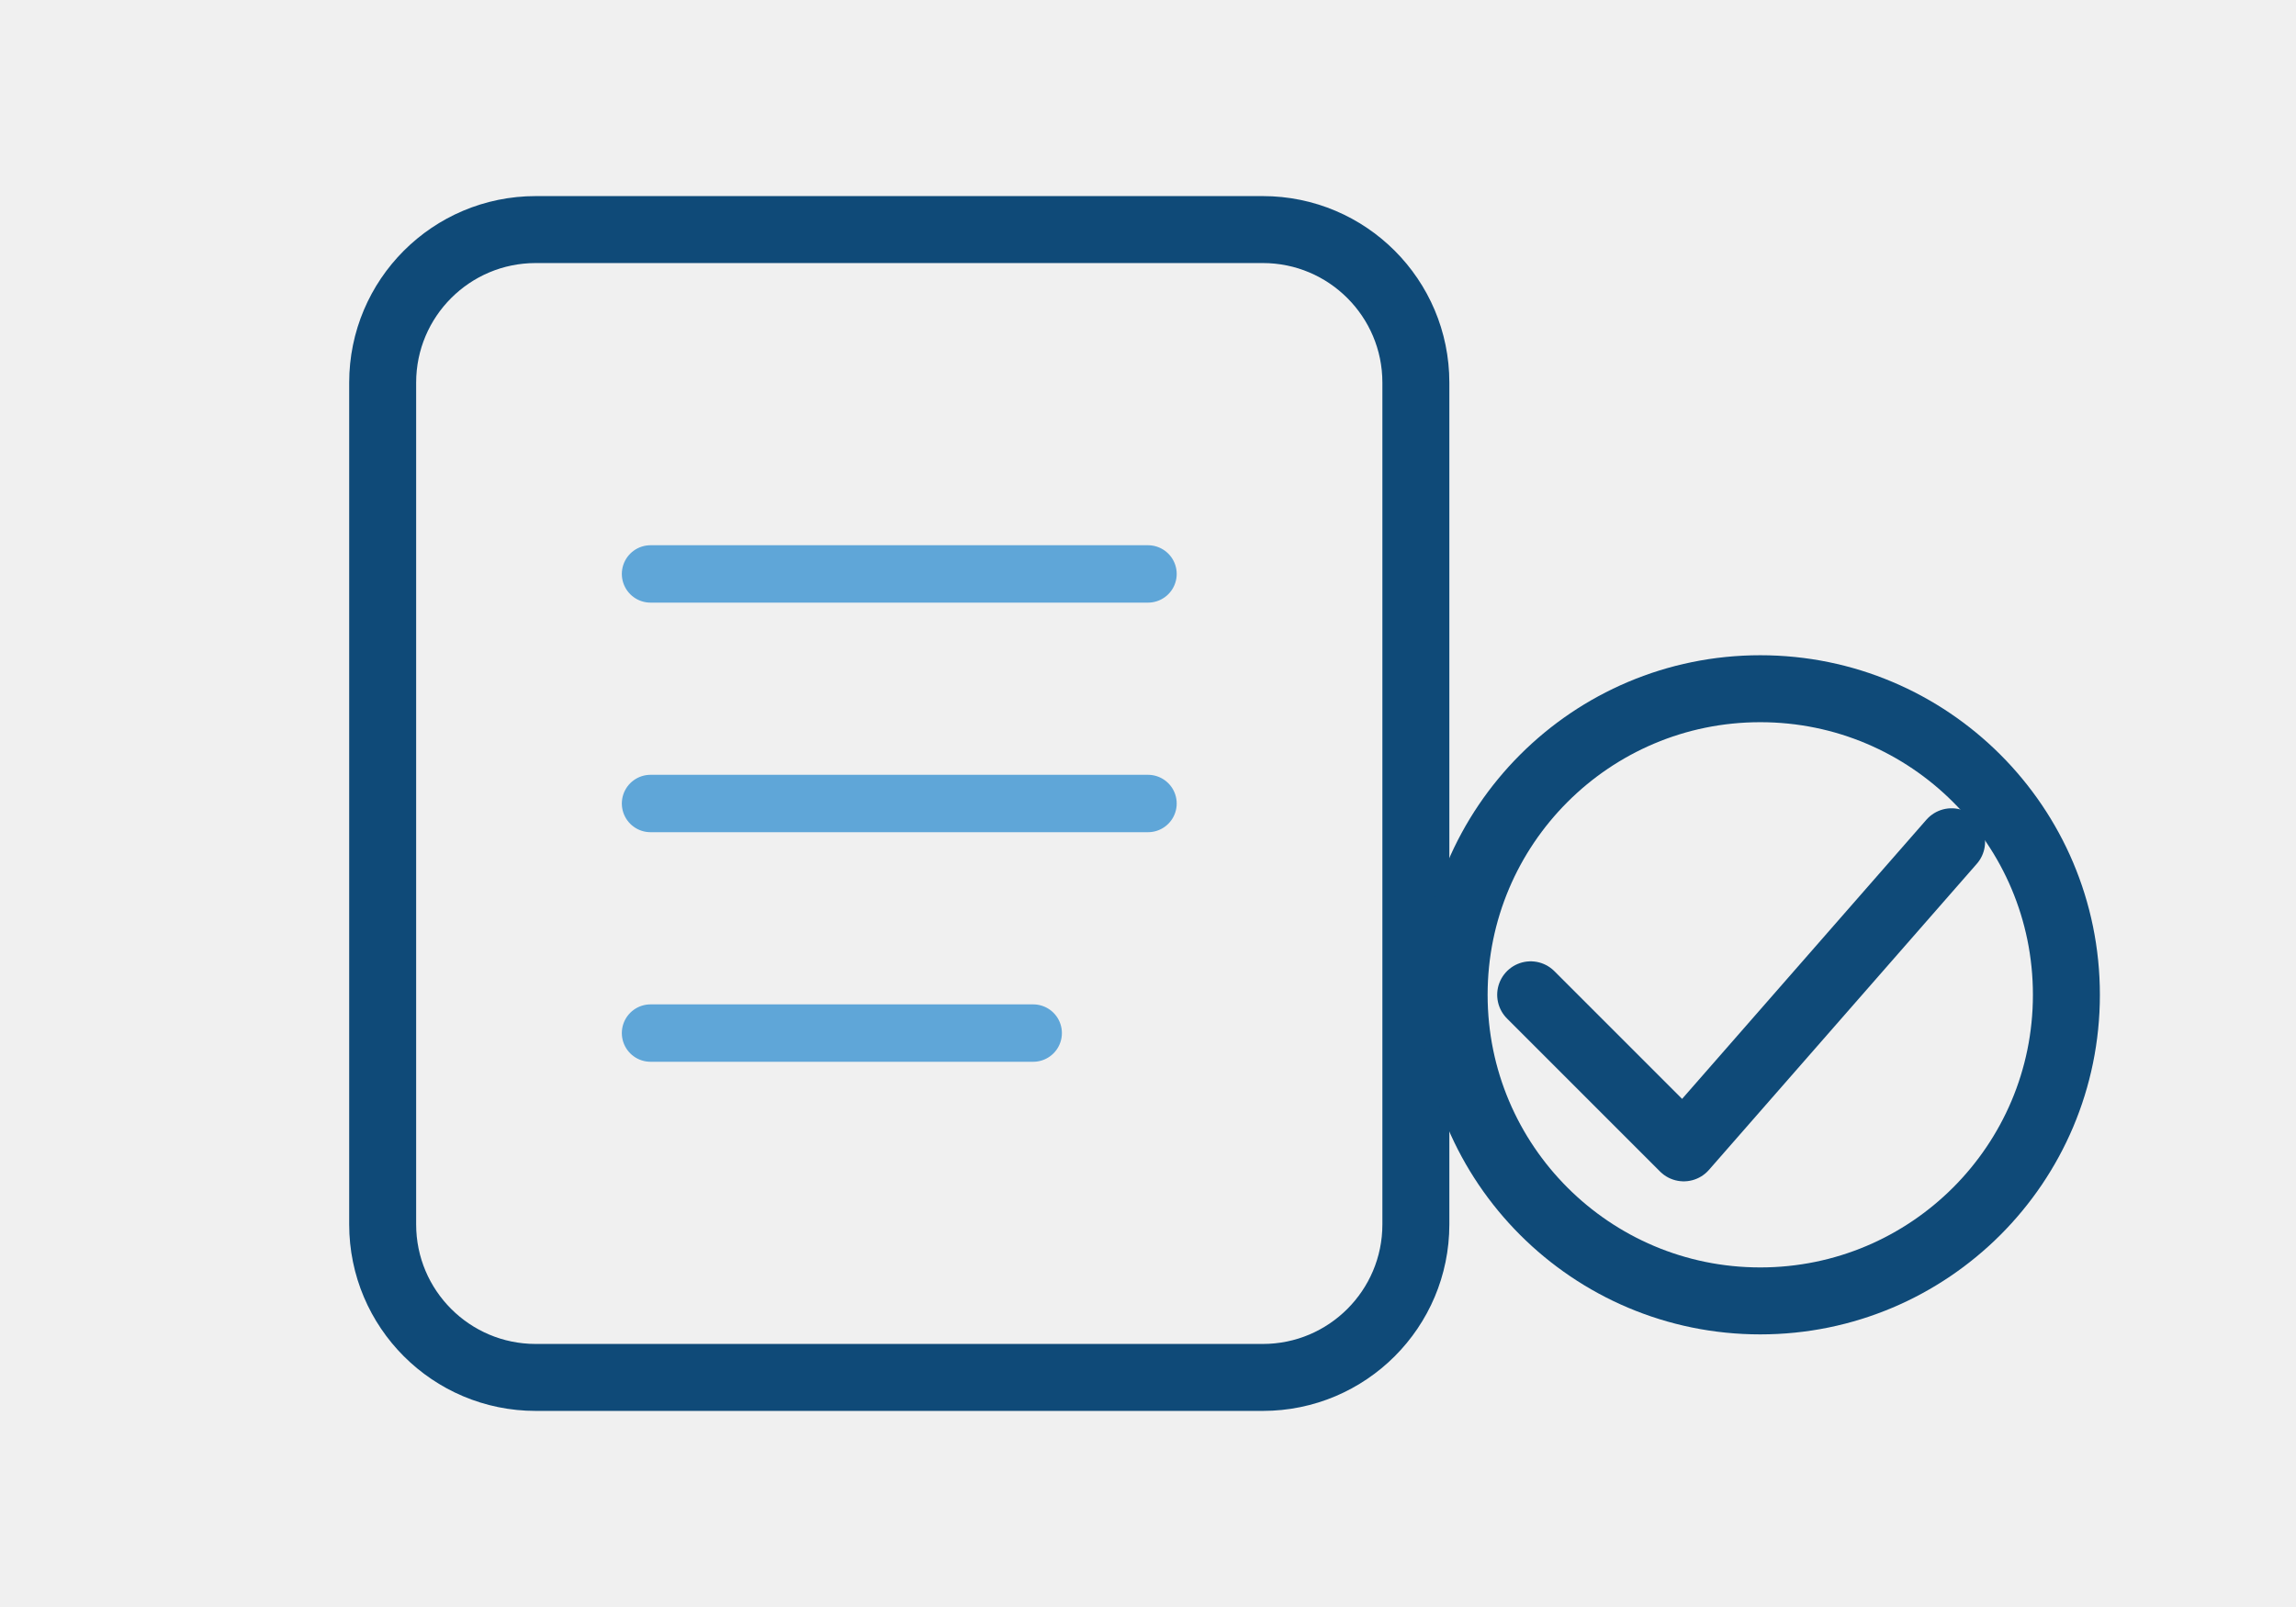
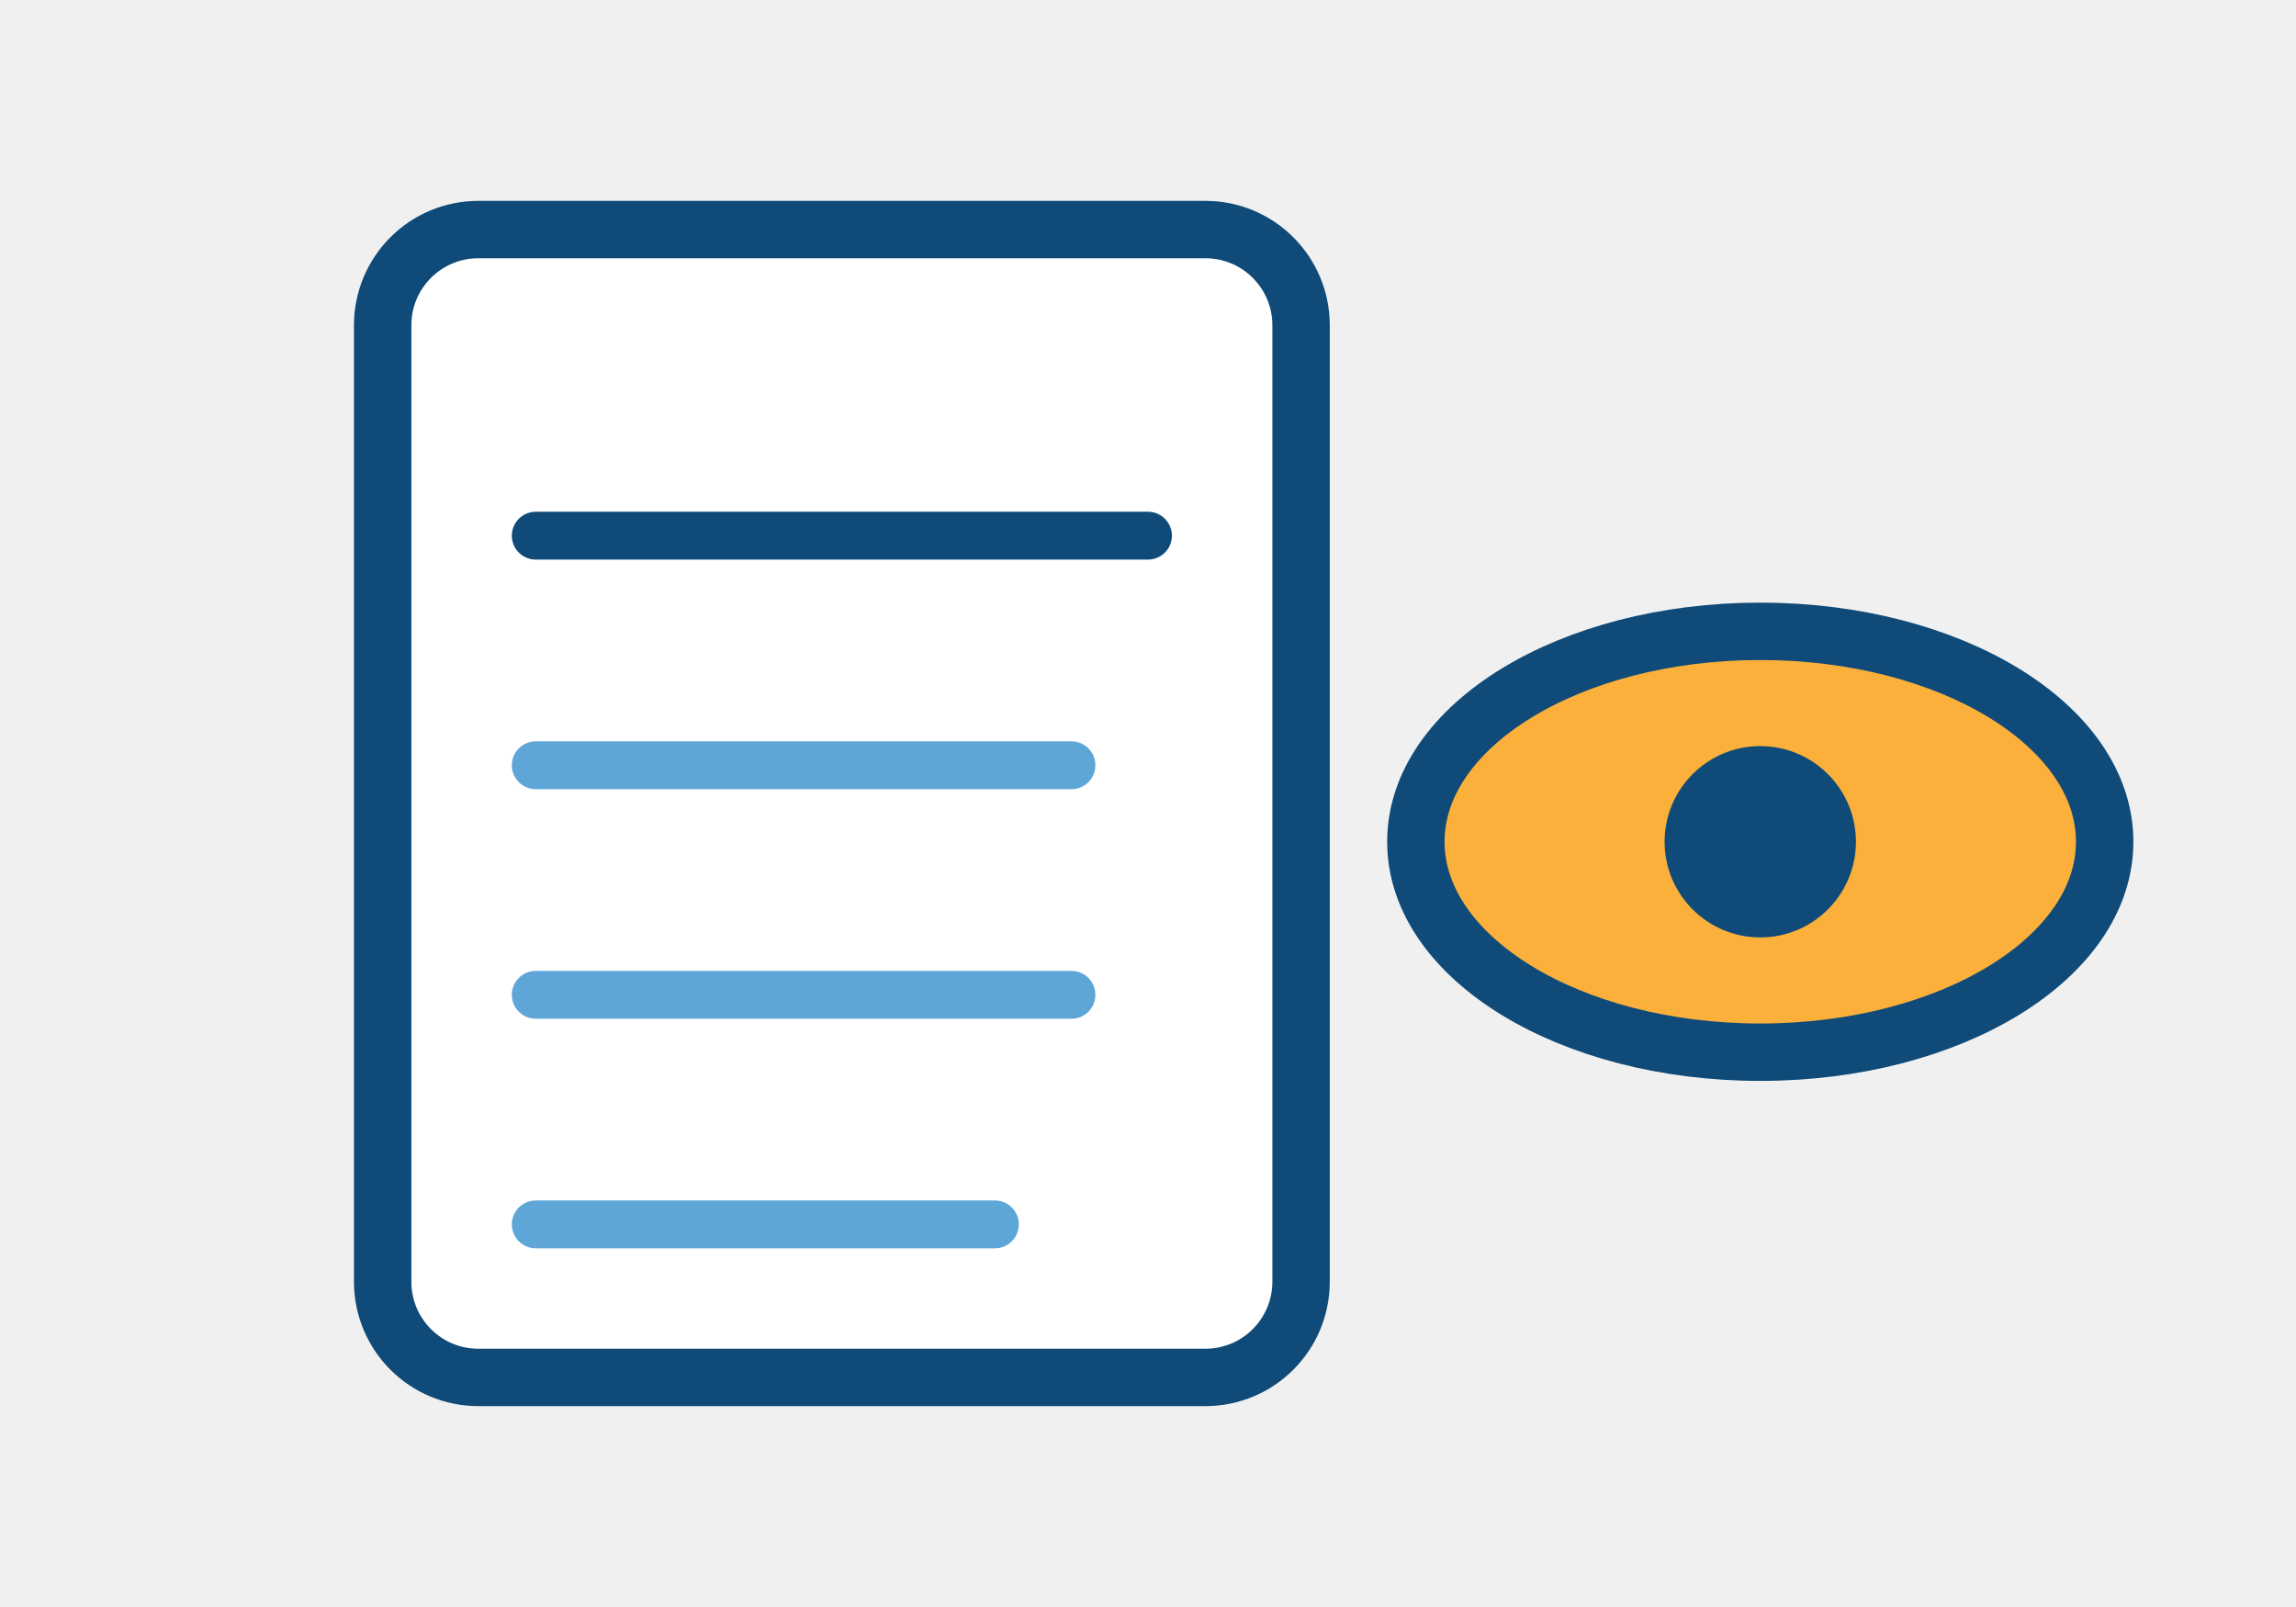
<svg xmlns="http://www.w3.org/2000/svg" width="120" height="84" viewBox="0 0 120 84" fill="none">
-   <rect x="20" y="12" width="54" height="60" rx="8" stroke="#0F4A78" stroke-width="3.5" />
-   <path d="M34 30H60M34 42H60M34 54H54" stroke="#5FA6D8" stroke-width="3" stroke-linecap="round" />
-   <path d="M80 52L88 60L102 44" stroke="#0F4A78" stroke-width="3.5" stroke-linecap="round" stroke-linejoin="round" />
-   <circle cx="92" cy="52" r="16" stroke="#0F4A78" stroke-width="3.5" />
+   <rect x="20" y="12" width="48" height="60" rx="5" fill="#ffffff" stroke="#0F4A78" stroke-width="3" />
+   <path d="M28 28H60" stroke="#0F4A78" stroke-width="2.5" stroke-linecap="round" />
+   <path d="M28 40H56" stroke="#5FA6D8" stroke-width="2.5" stroke-linecap="round" />
+   <path d="M28 52H56" stroke="#5FA6D8" stroke-width="2.5" stroke-linecap="round" />
+   <path d="M28 64H52" stroke="#5FA6D8" stroke-width="2.5" stroke-linecap="round" />
+   <ellipse cx="92" cy="44" rx="18" ry="11" fill="#fbb03b" stroke="#0F4A78" stroke-width="3" />
+   <circle cx="92" cy="44" r="5" fill="#0F4A78" />
</svg>
